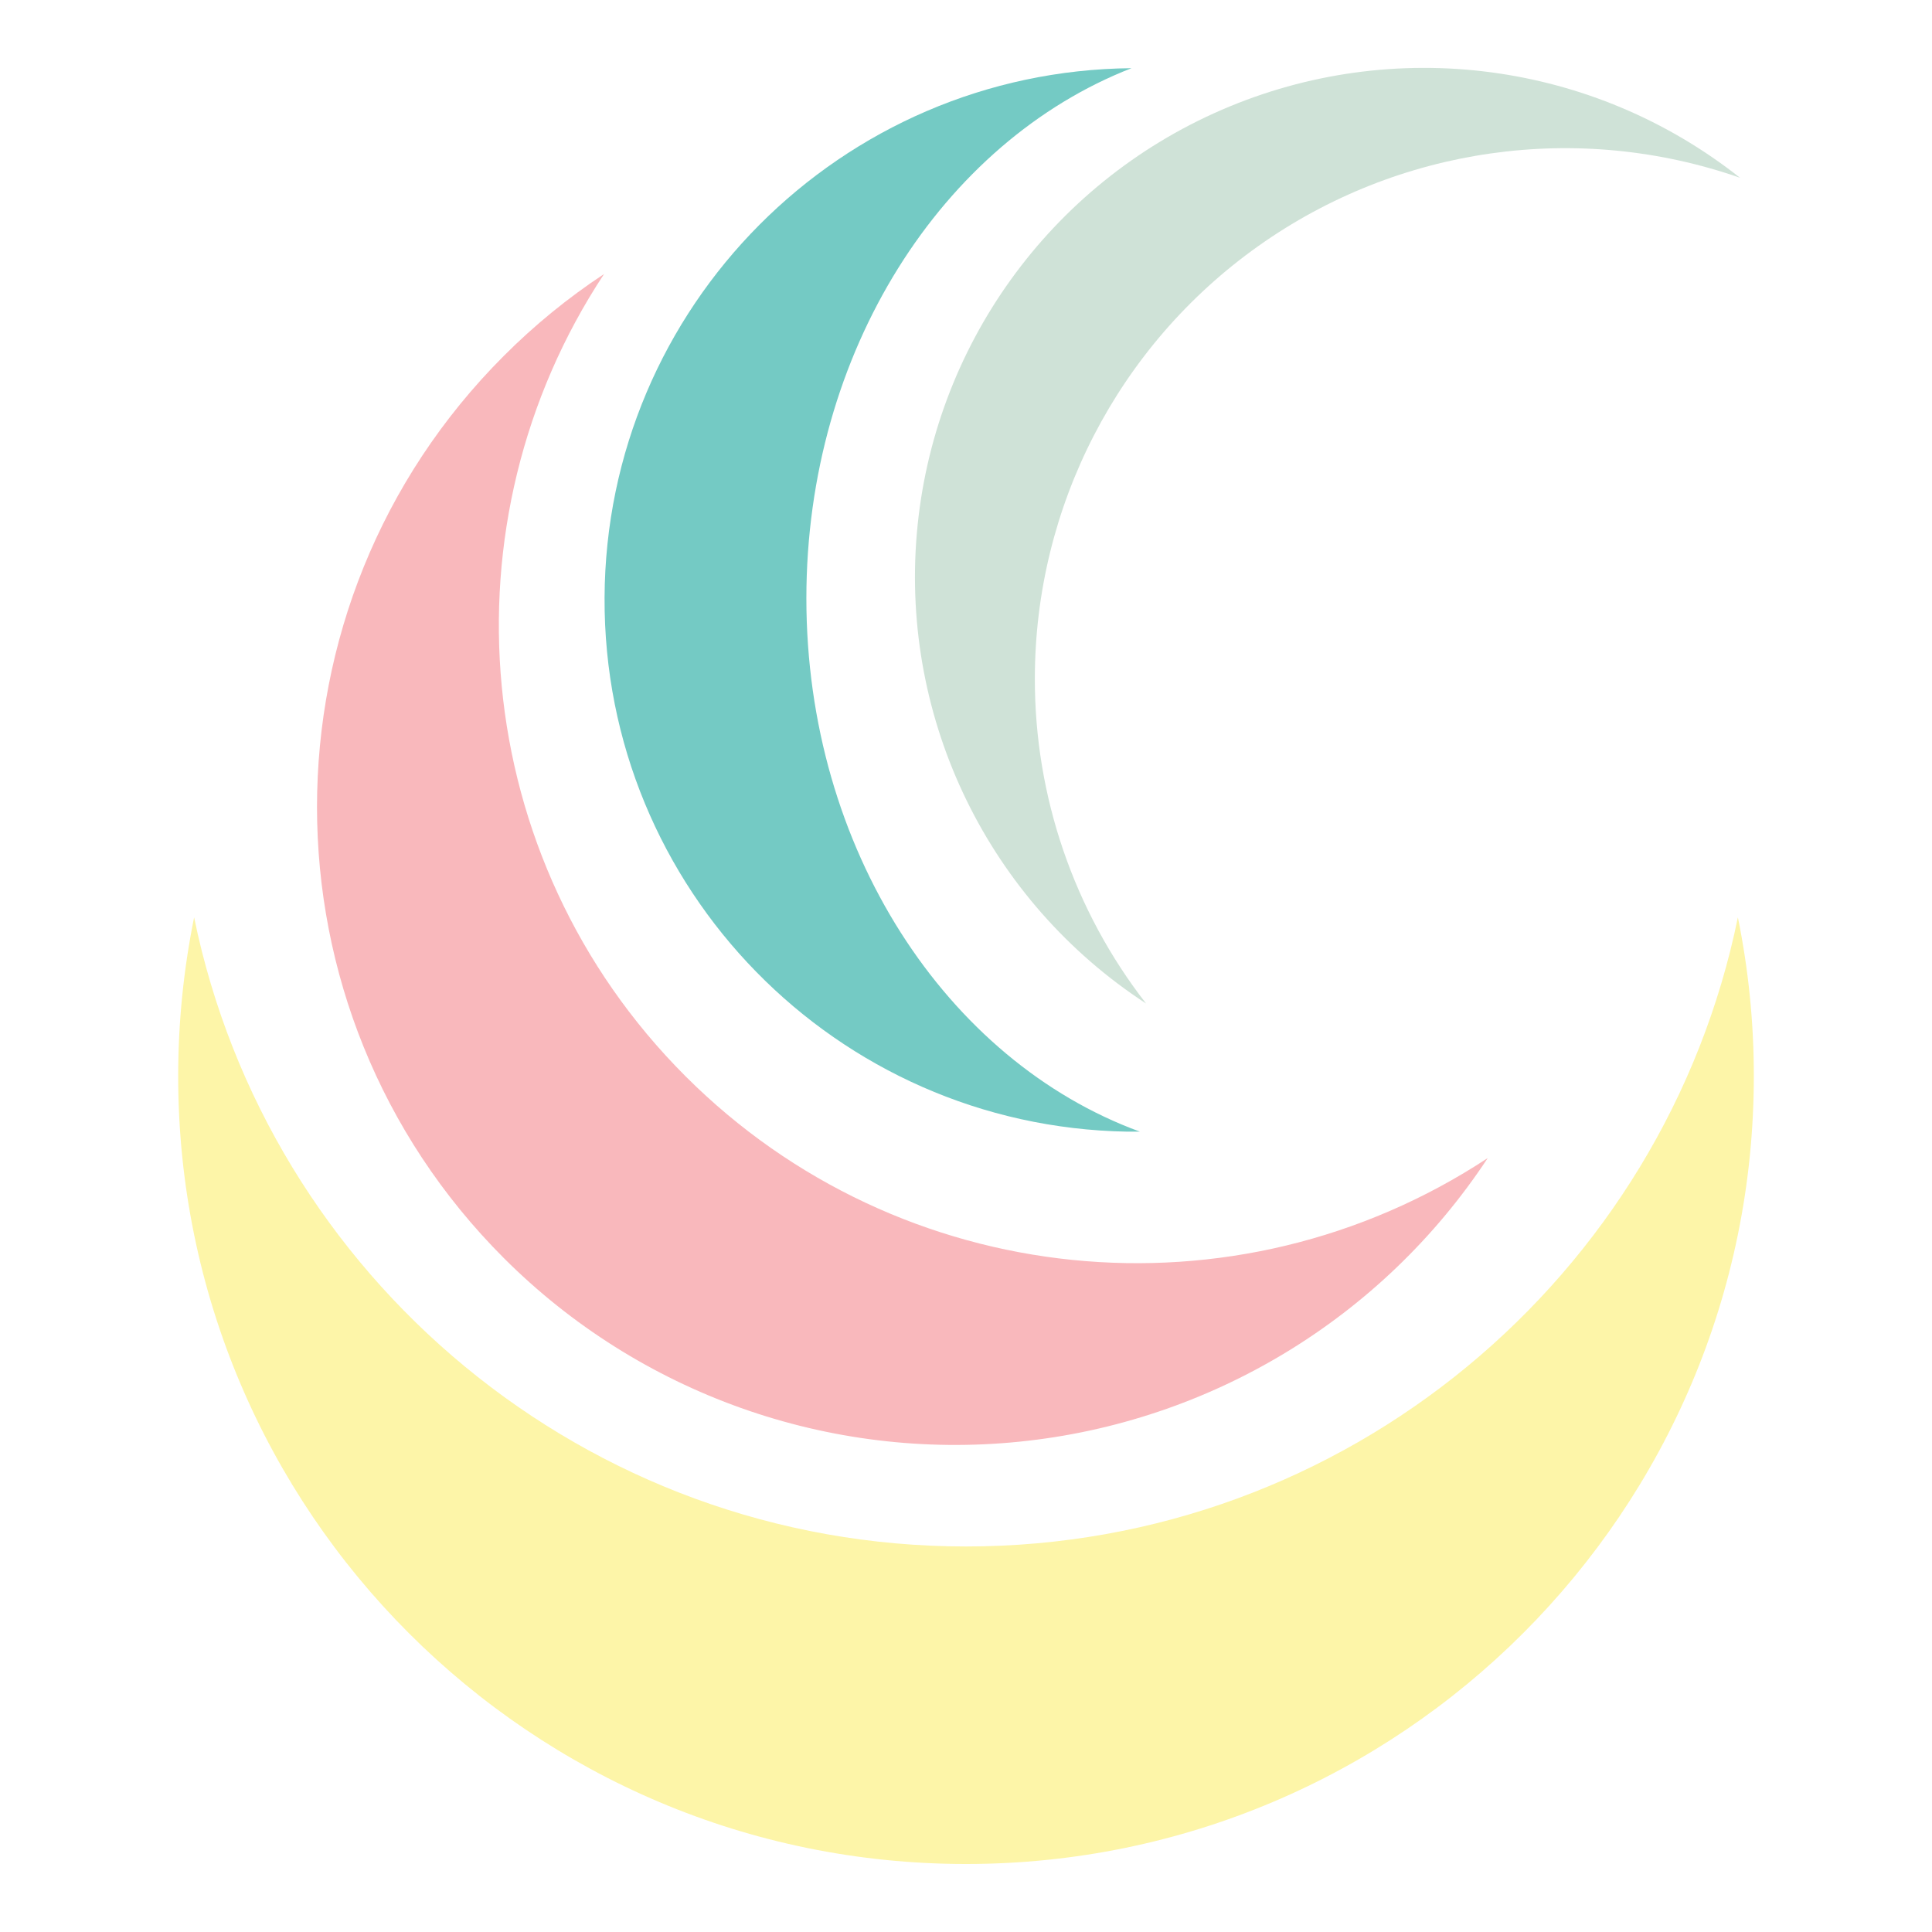
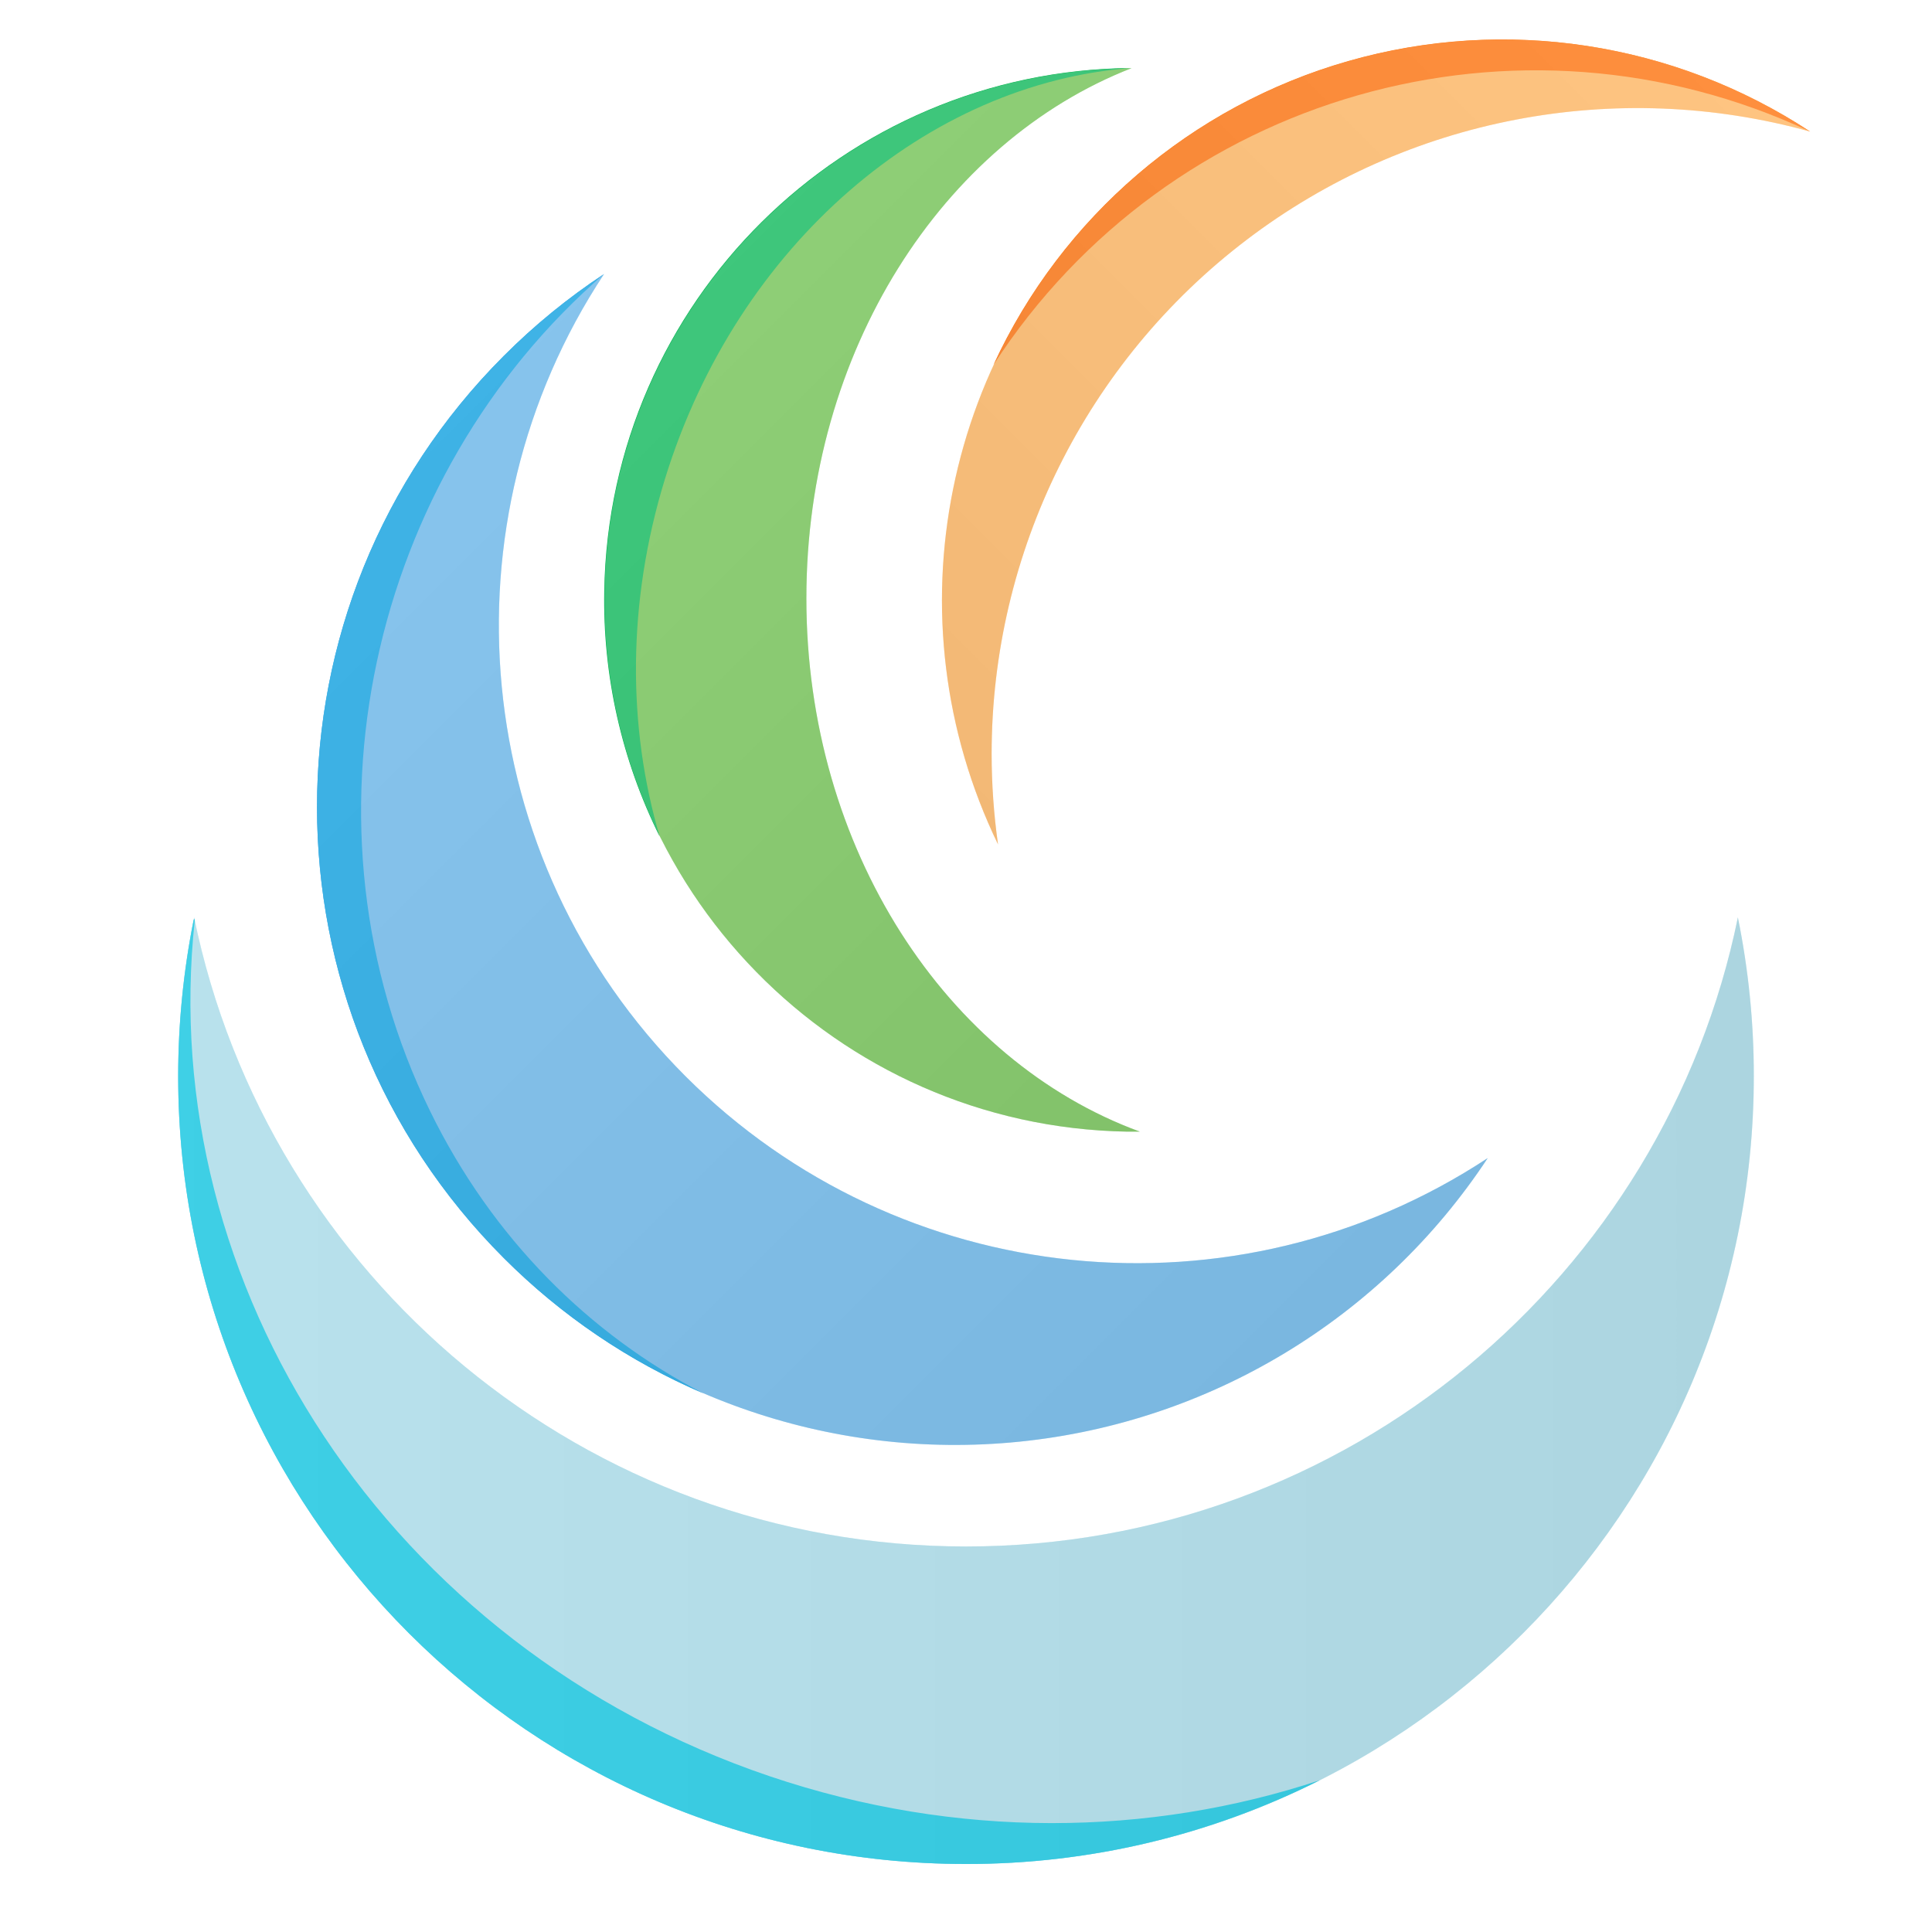
- <svg xmlns="http://www.w3.org/2000/svg" id="Layer_1" data-name="Layer 1" viewBox="0 0 548.88 548.88">
+ <svg xmlns="http://www.w3.org/2000/svg" xmlns:xlink="http://www.w3.org/1999/xlink" viewBox="0 0 548.88 548.88">
  <defs>
-     <style>.cls-1{fill:#fdf5a8;}.cls-2{fill:#f9b8bc;}.cls-3{fill:#74cac4;}.cls-4{fill:#cfe2d7;}</style>
+     <style>.cls-1{isolation:isolate;}.cls-2{fill:#ffb259;}.cls-3{fill:#ff6b00;}.cls-4{fill:#a2d9e7;}.cls-5{fill:#00c1de;}.cls-6{fill:#60b1e7;}.cls-7{fill:#009ade;}.cls-8{fill:#6abf4b;}.cls-9{fill:#00b451;}.cls-10{opacity:0.49;}.cls-11,.cls-12,.cls-13,.cls-14{opacity:0.5;mix-blend-mode:multiply;}.cls-11{fill:url(#linear-gradient);}.cls-12{fill:url(#linear-gradient-2);}.cls-13{fill:url(#linear-gradient-3);}.cls-14{fill:url(#linear-gradient-4);}</style>
+     <linearGradient id="linear-gradient" x1="481.02" y1="-19.17" x2="246.34" y2="215.52" gradientUnits="userSpaceOnUse">
+       <stop offset="0" stop-color="#fff" />
+       <stop offset="1" stop-color="#ccc" />
+     </linearGradient>
+     <linearGradient id="linear-gradient-2" x1="50.62" y1="395.09" x2="498.26" y2="395.09" xlink:href="#linear-gradient" />
+     <linearGradient id="linear-gradient-3" x1="92.67" y1="152.96" x2="349.83" y2="410.12" xlink:href="#linear-gradient" />
+     <linearGradient id="linear-gradient-4" x1="199.93" y1="79.53" x2="382.85" y2="262.45" xlink:href="#linear-gradient" />
  </defs>
-   <path class="cls-1" d="M493.73,260.62c-20.86,102-111.13,178.73-219.29,178.73S76.05,362.63,55.15,260.62a227.4,227.4,0,0,0-4.53,45.11c0,123.63,100.21,223.83,223.82,223.83s223.82-100.2,223.82-223.83a225.19,225.19,0,0,0-4.53-45.11" />
-   <path class="cls-2" d="M171.58,77.87a180.89,180.89,0,0,0-28.44,23.23c-70.77,70.79-70.77,185.55,0,256.32A181.28,181.28,0,0,0,422.67,329a181.33,181.33,0,0,1-227.89-23.21c-61.91-61.92-69.64-157.53-23.2-227.89" />
-   <path class="cls-3" d="M229.09,170c0-70.18,38.72-129.72,92.38-150.63a151.08,151.08,0,0,0-1.32,302.13c.9,0,1.78,0,2.69,0l1,0C268.94,301.41,229.09,241.16,229.09,170Z" />
-   <path class="cls-4" d="M294,192.72A150.71,150.71,0,0,1,494.33,50.5,144.64,144.64,0,1,0,325.6,285.1,150,150,0,0,1,294,192.72Z" />
+   <g class="cls-1">
+     <g id="Logo">
+       <path class="cls-2" d="M281.72,214.1A183.51,183.51,0,0,1,514.26,37.38,159.24,159.24,0,0,0,283.54,239.9,184.68,184.68,0,0,1,281.72,214.1Z" />
+       <path class="cls-3" d="M282.25,103.65a183.6,183.6,0,0,1,232-66.27,159.24,159.24,0,0,0-232,66.27Z" />
+       <path class="cls-4" d="M493.73,260.62c-20.86,102-111.13,178.73-219.29,178.73S76.05,362.63,55.15,260.62a227.4,227.4,0,0,0-4.53,45.11c0,123.63,100.21,223.83,223.82,223.83s223.82-100.2,223.82-223.83a225.19,225.19,0,0,0-4.53-45.11" />
+       <path class="cls-5" d="M274.44,529.56a222.88,222.88,0,0,0,100.49-23.79c-48.34,16-103.08,16.84-156.25-1.14C110.18,467.92,44.08,365,55.34,261.48c0-.15-.07-.31-.1-.46-.09.13-.16.27-.24.41a227,227,0,0,0-4.38,44.3C50.62,429.36,150.83,529.56,274.44,529.56Z" />
+       <path class="cls-6" d="M171.58,77.87a180.89,180.89,0,0,0-28.44,23.23c-70.77,70.79-70.77,185.55,0,256.32A181.28,181.28,0,0,0,422.67,329a181.33,181.33,0,0,1-227.89-23.21c-61.91-61.92-69.64-157.53-23.2-227.89" />
+       <path class="cls-7" d="M143.14,357.42a180.81,180.81,0,0,0,56.77,38.48c-32.38-16.73-60-44-77.72-80.24-39.7-81.07-17.06-180.24,49.39-237.79a180.89,180.89,0,0,0-28.44,23.23C72.37,171.89,72.37,286.65,143.14,357.42Z" />
+       <path class="cls-8" d="M229.09,170c0-70.18,38.72-129.72,92.38-150.63a151.08,151.08,0,0,0-1.32,302.13c.9,0,1.78,0,2.69,0l1,0C268.94,301.41,229.09,241.16,229.09,170Z" />
+       <path class="cls-9" d="M171.67,167.8a150.52,150.52,0,0,0,15.75,69.87c-9.13-30.94-9.33-66.4,1.47-101.53C209.53,69.06,264,23.54,321.47,19.32A151.07,151.07,0,0,0,171.67,167.8Z" />
+     </g>
+     <g id="Gradient_effect" data-name="Gradient effect" class="cls-10">
+       <path class="cls-11" d="M281.72,214.1A183.51,183.51,0,0,1,514.26,37.38,159.24,159.24,0,0,0,283.54,239.9,184.68,184.68,0,0,1,281.72,214.1Z" />
+       <path class="cls-12" d="M493.73,260.62c-20.86,102-111.13,178.73-219.29,178.73S76.05,362.63,55.15,260.62a227.4,227.4,0,0,0-4.53,45.11c0,123.63,100.21,223.83,223.82,223.83s223.82-100.2,223.82-223.83a225.19,225.19,0,0,0-4.53-45.11" />
+       <path class="cls-13" d="M171.58,77.87a180.89,180.89,0,0,0-28.44,23.23c-70.77,70.79-70.77,185.55,0,256.32A181.28,181.28,0,0,0,422.67,329a181.33,181.33,0,0,1-227.89-23.21c-61.91-61.92-69.64-157.53-23.2-227.89" />
+       <path class="cls-14" d="M229.09,170c0-70.18,38.72-129.72,92.38-150.63a151.08,151.08,0,0,0-1.32,302.13c.9,0,1.78,0,2.69,0l1,0C268.94,301.41,229.09,241.16,229.09,170Z" />
+     </g>
+   </g>
</svg>
